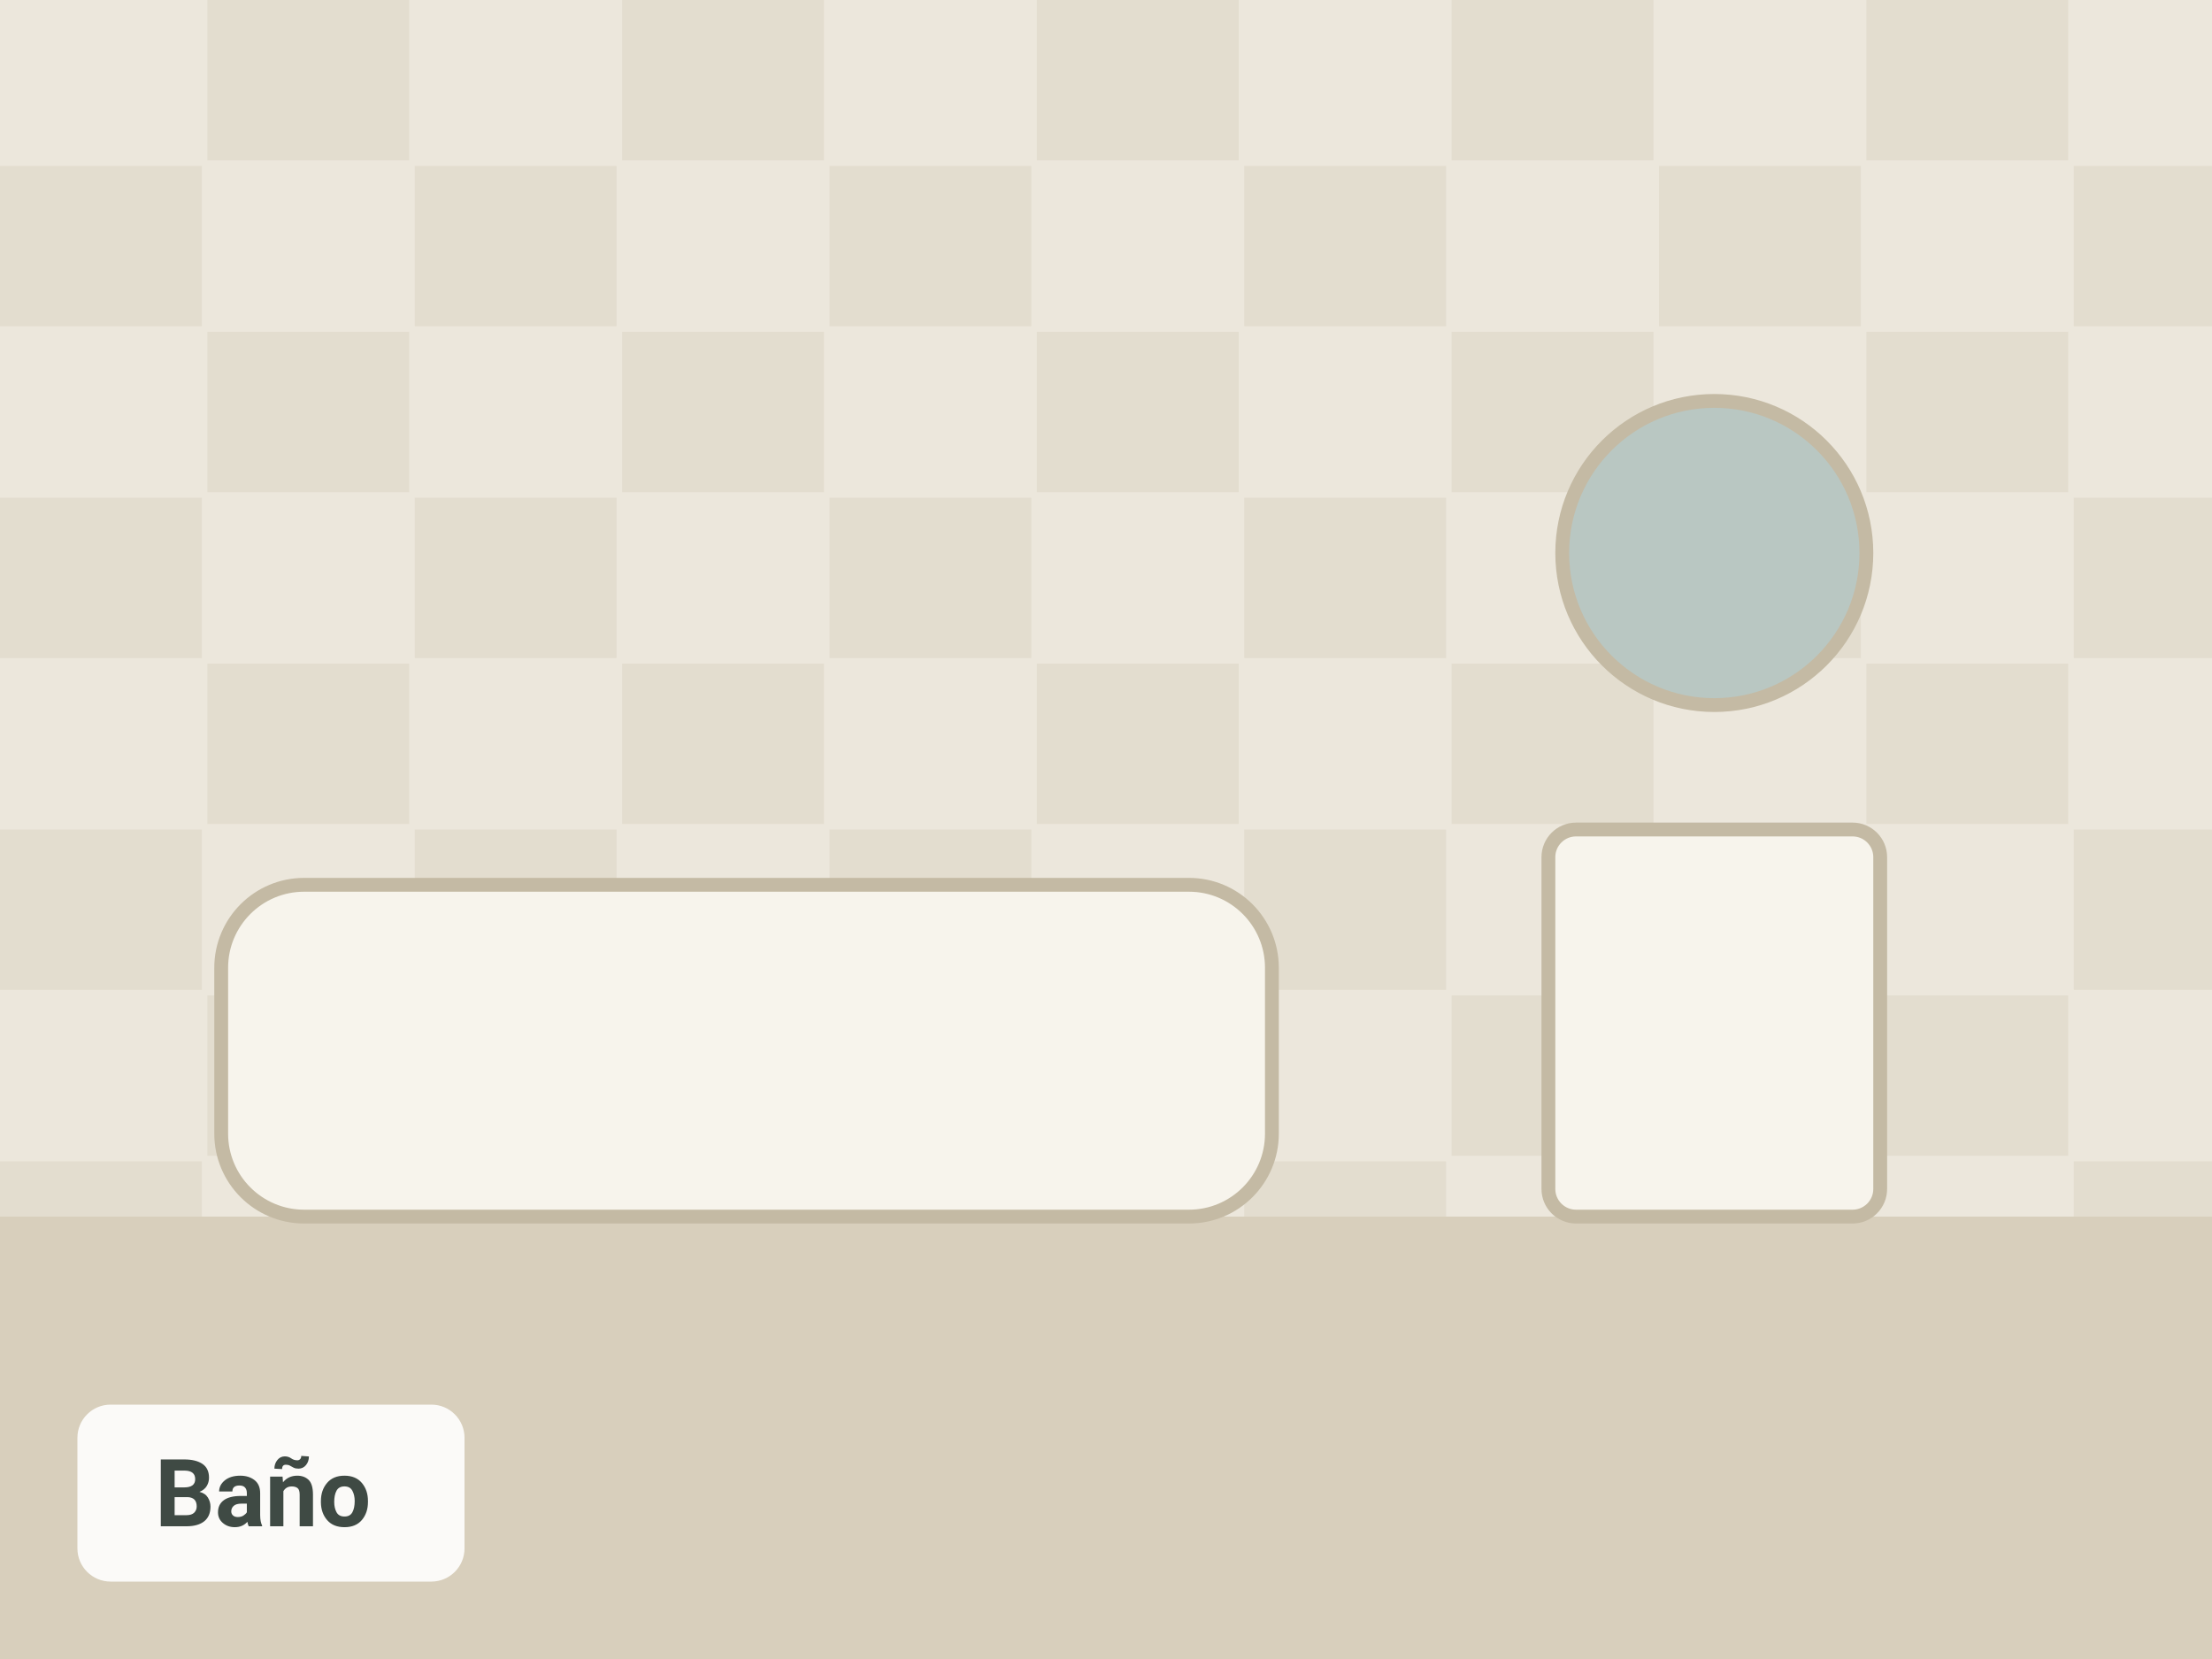
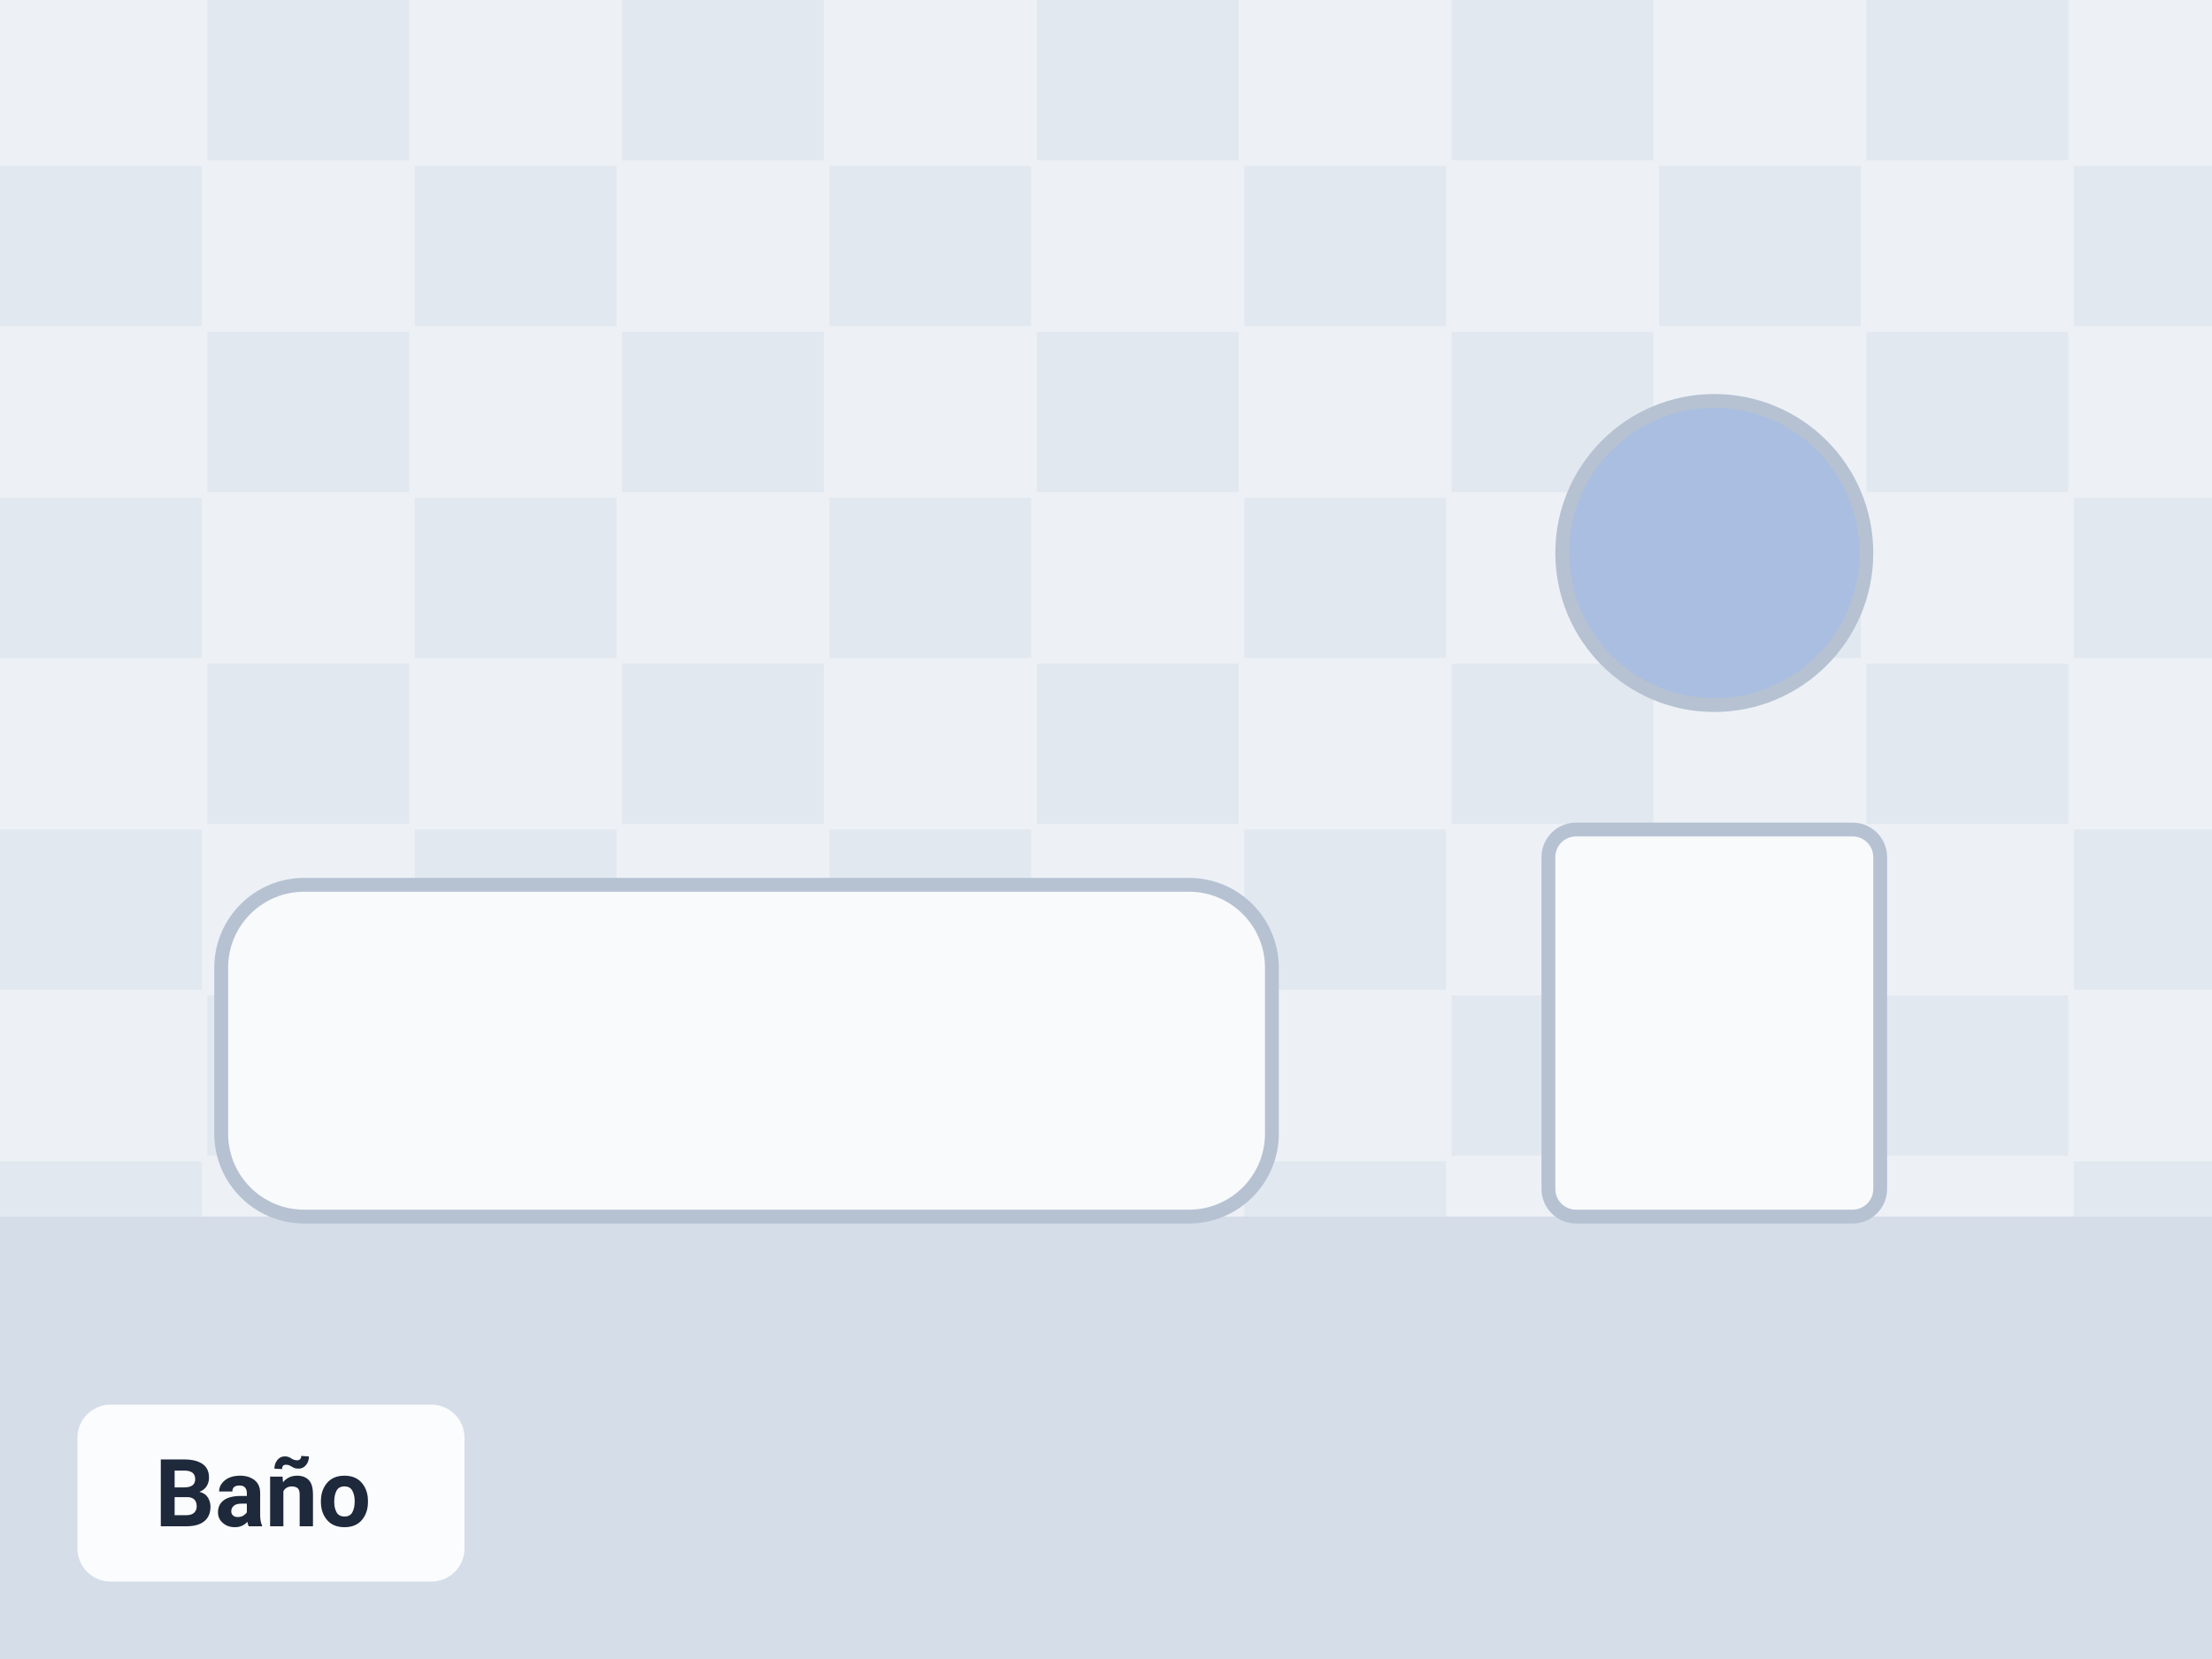
<svg xmlns="http://www.w3.org/2000/svg" width="800" height="600" viewBox="0 0 800 600">
-   <rect width="800" height="600" fill="#ECE7DC" />
-   <rect x="0" y="0" width="73" height="58" fill="#ECE7DC" />
-   <rect x="75" y="0" width="73" height="58" fill="#E3DDCF" />
-   <rect x="150" y="0" width="73" height="58" fill="#ECE7DC" />
-   <rect x="225" y="0" width="73" height="58" fill="#E3DDCF" />
-   <rect x="300" y="0" width="73" height="58" fill="#ECE7DC" />
-   <rect x="375" y="0" width="73" height="58" fill="#E3DDCF" />
-   <rect x="450" y="0" width="73" height="58" fill="#ECE7DC" />
-   <rect x="525" y="0" width="73" height="58" fill="#E3DDCF" />
-   <rect x="600" y="0" width="73" height="58" fill="#ECE7DC" />
-   <rect x="675" y="0" width="73" height="58" fill="#E3DDCF" />
-   <rect x="750" y="0" width="73" height="58" fill="#ECE7DC" />
-   <rect x="0" y="60" width="73" height="58" fill="#E3DDCF" />
-   <rect x="75" y="60" width="73" height="58" fill="#ECE7DC" />
-   <rect x="150" y="60" width="73" height="58" fill="#E3DDCF" />
-   <rect x="225" y="60" width="73" height="58" fill="#ECE7DC" />
-   <rect x="300" y="60" width="73" height="58" fill="#E3DDCF" />
-   <rect x="375" y="60" width="73" height="58" fill="#ECE7DC" />
-   <rect x="450" y="60" width="73" height="58" fill="#E3DDCF" />
-   <rect x="525" y="60" width="73" height="58" fill="#ECE7DC" />
-   <rect x="600" y="60" width="73" height="58" fill="#E3DDCF" />
-   <rect x="675" y="60" width="73" height="58" fill="#ECE7DC" />
-   <rect x="750" y="60" width="73" height="58" fill="#E3DDCF" />
-   <rect x="0" y="120" width="73" height="58" fill="#ECE7DC" />
-   <rect x="75" y="120" width="73" height="58" fill="#E3DDCF" />
-   <rect x="150" y="120" width="73" height="58" fill="#ECE7DC" />
-   <rect x="225" y="120" width="73" height="58" fill="#E3DDCF" />
-   <rect x="300" y="120" width="73" height="58" fill="#ECE7DC" />
-   <rect x="375" y="120" width="73" height="58" fill="#E3DDCF" />
-   <rect x="450" y="120" width="73" height="58" fill="#ECE7DC" />
-   <rect x="525" y="120" width="73" height="58" fill="#E3DDCF" />
-   <rect x="600" y="120" width="73" height="58" fill="#ECE7DC" />
-   <rect x="675" y="120" width="73" height="58" fill="#E3DDCF" />
-   <rect x="750" y="120" width="73" height="58" fill="#ECE7DC" />
-   <rect x="0" y="180" width="73" height="58" fill="#E3DDCF" />
-   <rect x="75" y="180" width="73" height="58" fill="#ECE7DC" />
-   <rect x="150" y="180" width="73" height="58" fill="#E3DDCF" />
-   <rect x="225" y="180" width="73" height="58" fill="#ECE7DC" />
-   <rect x="300" y="180" width="73" height="58" fill="#E3DDCF" />
-   <rect x="375" y="180" width="73" height="58" fill="#ECE7DC" />
-   <rect x="450" y="180" width="73" height="58" fill="#E3DDCF" />
-   <rect x="525" y="180" width="73" height="58" fill="#ECE7DC" />
-   <rect x="600" y="180" width="73" height="58" fill="#E3DDCF" />
-   <rect x="675" y="180" width="73" height="58" fill="#ECE7DC" />
-   <rect x="750" y="180" width="73" height="58" fill="#E3DDCF" />
-   <rect x="0" y="240" width="73" height="58" fill="#ECE7DC" />
-   <rect x="75" y="240" width="73" height="58" fill="#E3DDCF" />
-   <rect x="150" y="240" width="73" height="58" fill="#ECE7DC" />
-   <rect x="225" y="240" width="73" height="58" fill="#E3DDCF" />
-   <rect x="300" y="240" width="73" height="58" fill="#ECE7DC" />
-   <rect x="375" y="240" width="73" height="58" fill="#E3DDCF" />
-   <rect x="450" y="240" width="73" height="58" fill="#ECE7DC" />
-   <rect x="525" y="240" width="73" height="58" fill="#E3DDCF" />
-   <rect x="600" y="240" width="73" height="58" fill="#ECE7DC" />
-   <rect x="675" y="240" width="73" height="58" fill="#E3DDCF" />
-   <rect x="750" y="240" width="73" height="58" fill="#ECE7DC" />
-   <rect x="0" y="300" width="73" height="58" fill="#E3DDCF" />
-   <rect x="75" y="300" width="73" height="58" fill="#ECE7DC" />
-   <rect x="150" y="300" width="73" height="58" fill="#E3DDCF" />
-   <rect x="225" y="300" width="73" height="58" fill="#ECE7DC" />
-   <rect x="300" y="300" width="73" height="58" fill="#E3DDCF" />
-   <rect x="375" y="300" width="73" height="58" fill="#ECE7DC" />
-   <rect x="450" y="300" width="73" height="58" fill="#E3DDCF" />
-   <rect x="525" y="300" width="73" height="58" fill="#ECE7DC" />
-   <rect x="600" y="300" width="73" height="58" fill="#E3DDCF" />
-   <rect x="675" y="300" width="73" height="58" fill="#ECE7DC" />
-   <rect x="750" y="300" width="73" height="58" fill="#E3DDCF" />
-   <rect x="0" y="360" width="73" height="58" fill="#ECE7DC" />
-   <rect x="75" y="360" width="73" height="58" fill="#E3DDCF" />
-   <rect x="150" y="360" width="73" height="58" fill="#ECE7DC" />
-   <rect x="225" y="360" width="73" height="58" fill="#E3DDCF" />
-   <rect x="300" y="360" width="73" height="58" fill="#ECE7DC" />
-   <rect x="375" y="360" width="73" height="58" fill="#E3DDCF" />
-   <rect x="450" y="360" width="73" height="58" fill="#ECE7DC" />
-   <rect x="525" y="360" width="73" height="58" fill="#E3DDCF" />
-   <rect x="600" y="360" width="73" height="58" fill="#ECE7DC" />
-   <rect x="675" y="360" width="73" height="58" fill="#E3DDCF" />
-   <rect x="750" y="360" width="73" height="58" fill="#ECE7DC" />
-   <rect x="0" y="420" width="73" height="58" fill="#E3DDCF" />
-   <rect x="75" y="420" width="73" height="58" fill="#ECE7DC" />
-   <rect x="150" y="420" width="73" height="58" fill="#E3DDCF" />
-   <rect x="225" y="420" width="73" height="58" fill="#ECE7DC" />
-   <rect x="300" y="420" width="73" height="58" fill="#E3DDCF" />
-   <rect x="375" y="420" width="73" height="58" fill="#ECE7DC" />
-   <rect x="450" y="420" width="73" height="58" fill="#E3DDCF" />
-   <rect x="525" y="420" width="73" height="58" fill="#ECE7DC" />
-   <rect x="600" y="420" width="73" height="58" fill="#E3DDCF" />
-   <rect x="675" y="420" width="73" height="58" fill="#ECE7DC" />
-   <rect x="750" y="420" width="73" height="58" fill="#E3DDCF" />
-   <polygon points="0,440 800,440 800,600 0,600" fill="#D8CFBC" />
-   <rect x="80" y="320" width="380" height="120" rx="30" fill="#F7F4EC" stroke="#C4BAA4" stroke-width="5" />
-   <rect x="560" y="300" width="120" height="140" rx="10" fill="#F7F4EC" stroke="#C4BAA4" stroke-width="5" />
-   <circle cx="620" cy="200" r="55" fill="#B9C7C2" stroke="#C4BAA4" stroke-width="5" />
+   <rect width="800" height="600" fill="#EDF1F6" />
+   <rect x="0" y="0" width="73" height="58" fill="#EDF1F6" />
+   <rect x="75" y="0" width="73" height="58" fill="#E2E8F0" />
+   <rect x="150" y="0" width="73" height="58" fill="#EDF1F6" />
+   <rect x="225" y="0" width="73" height="58" fill="#E2E8F0" />
+   <rect x="300" y="0" width="73" height="58" fill="#EDF1F6" />
+   <rect x="375" y="0" width="73" height="58" fill="#E2E8F0" />
+   <rect x="450" y="0" width="73" height="58" fill="#EDF1F6" />
+   <rect x="525" y="0" width="73" height="58" fill="#E2E8F0" />
+   <rect x="600" y="0" width="73" height="58" fill="#EDF1F6" />
+   <rect x="675" y="0" width="73" height="58" fill="#E2E8F0" />
+   <rect x="750" y="0" width="73" height="58" fill="#EDF1F6" />
+   <rect x="0" y="60" width="73" height="58" fill="#E2E8F0" />
+   <rect x="75" y="60" width="73" height="58" fill="#EDF1F6" />
+   <rect x="150" y="60" width="73" height="58" fill="#E2E8F0" />
+   <rect x="225" y="60" width="73" height="58" fill="#EDF1F6" />
+   <rect x="300" y="60" width="73" height="58" fill="#E2E8F0" />
+   <rect x="375" y="60" width="73" height="58" fill="#EDF1F6" />
+   <rect x="450" y="60" width="73" height="58" fill="#E2E8F0" />
+   <rect x="525" y="60" width="73" height="58" fill="#EDF1F6" />
+   <rect x="600" y="60" width="73" height="58" fill="#E2E8F0" />
+   <rect x="675" y="60" width="73" height="58" fill="#EDF1F6" />
+   <rect x="750" y="60" width="73" height="58" fill="#E2E8F0" />
+   <rect x="0" y="120" width="73" height="58" fill="#EDF1F6" />
+   <rect x="75" y="120" width="73" height="58" fill="#E2E8F0" />
+   <rect x="150" y="120" width="73" height="58" fill="#EDF1F6" />
+   <rect x="225" y="120" width="73" height="58" fill="#E2E8F0" />
+   <rect x="300" y="120" width="73" height="58" fill="#EDF1F6" />
+   <rect x="375" y="120" width="73" height="58" fill="#E2E8F0" />
+   <rect x="450" y="120" width="73" height="58" fill="#EDF1F6" />
+   <rect x="525" y="120" width="73" height="58" fill="#E2E8F0" />
+   <rect x="600" y="120" width="73" height="58" fill="#EDF1F6" />
+   <rect x="675" y="120" width="73" height="58" fill="#E2E8F0" />
+   <rect x="750" y="120" width="73" height="58" fill="#EDF1F6" />
+   <rect x="0" y="180" width="73" height="58" fill="#E2E8F0" />
+   <rect x="75" y="180" width="73" height="58" fill="#EDF1F6" />
+   <rect x="150" y="180" width="73" height="58" fill="#E2E8F0" />
+   <rect x="225" y="180" width="73" height="58" fill="#EDF1F6" />
+   <rect x="300" y="180" width="73" height="58" fill="#E2E8F0" />
+   <rect x="375" y="180" width="73" height="58" fill="#EDF1F6" />
+   <rect x="450" y="180" width="73" height="58" fill="#E2E8F0" />
+   <rect x="525" y="180" width="73" height="58" fill="#EDF1F6" />
+   <rect x="600" y="180" width="73" height="58" fill="#E2E8F0" />
+   <rect x="675" y="180" width="73" height="58" fill="#EDF1F6" />
+   <rect x="750" y="180" width="73" height="58" fill="#E2E8F0" />
+   <rect x="0" y="240" width="73" height="58" fill="#EDF1F6" />
+   <rect x="75" y="240" width="73" height="58" fill="#E2E8F0" />
+   <rect x="150" y="240" width="73" height="58" fill="#EDF1F6" />
+   <rect x="225" y="240" width="73" height="58" fill="#E2E8F0" />
+   <rect x="300" y="240" width="73" height="58" fill="#EDF1F6" />
+   <rect x="375" y="240" width="73" height="58" fill="#E2E8F0" />
+   <rect x="450" y="240" width="73" height="58" fill="#EDF1F6" />
+   <rect x="525" y="240" width="73" height="58" fill="#E2E8F0" />
+   <rect x="600" y="240" width="73" height="58" fill="#EDF1F6" />
+   <rect x="675" y="240" width="73" height="58" fill="#E2E8F0" />
+   <rect x="750" y="240" width="73" height="58" fill="#EDF1F6" />
+   <rect x="0" y="300" width="73" height="58" fill="#E2E8F0" />
+   <rect x="75" y="300" width="73" height="58" fill="#EDF1F6" />
+   <rect x="150" y="300" width="73" height="58" fill="#E2E8F0" />
+   <rect x="225" y="300" width="73" height="58" fill="#EDF1F6" />
+   <rect x="300" y="300" width="73" height="58" fill="#E2E8F0" />
+   <rect x="375" y="300" width="73" height="58" fill="#EDF1F6" />
+   <rect x="450" y="300" width="73" height="58" fill="#E2E8F0" />
+   <rect x="525" y="300" width="73" height="58" fill="#EDF1F6" />
+   <rect x="600" y="300" width="73" height="58" fill="#E2E8F0" />
+   <rect x="675" y="300" width="73" height="58" fill="#EDF1F6" />
+   <rect x="750" y="300" width="73" height="58" fill="#E2E8F0" />
+   <rect x="0" y="360" width="73" height="58" fill="#EDF1F6" />
+   <rect x="75" y="360" width="73" height="58" fill="#E2E8F0" />
+   <rect x="150" y="360" width="73" height="58" fill="#EDF1F6" />
+   <rect x="225" y="360" width="73" height="58" fill="#E2E8F0" />
+   <rect x="300" y="360" width="73" height="58" fill="#EDF1F6" />
+   <rect x="375" y="360" width="73" height="58" fill="#E2E8F0" />
+   <rect x="450" y="360" width="73" height="58" fill="#EDF1F6" />
+   <rect x="525" y="360" width="73" height="58" fill="#E2E8F0" />
+   <rect x="600" y="360" width="73" height="58" fill="#EDF1F6" />
+   <rect x="675" y="360" width="73" height="58" fill="#E2E8F0" />
+   <rect x="750" y="360" width="73" height="58" fill="#EDF1F6" />
+   <rect x="0" y="420" width="73" height="58" fill="#E2E8F0" />
+   <rect x="75" y="420" width="73" height="58" fill="#EDF1F6" />
+   <rect x="150" y="420" width="73" height="58" fill="#E2E8F0" />
+   <rect x="225" y="420" width="73" height="58" fill="#EDF1F6" />
+   <rect x="300" y="420" width="73" height="58" fill="#E2E8F0" />
+   <rect x="375" y="420" width="73" height="58" fill="#EDF1F6" />
+   <rect x="450" y="420" width="73" height="58" fill="#E2E8F0" />
+   <rect x="525" y="420" width="73" height="58" fill="#EDF1F6" />
+   <rect x="600" y="420" width="73" height="58" fill="#E2E8F0" />
+   <rect x="675" y="420" width="73" height="58" fill="#EDF1F6" />
+   <rect x="750" y="420" width="73" height="58" fill="#E2E8F0" />
+   <polygon points="0,440 800,440 800,600 0,600" fill="#D5DDE8" />
+   <rect x="80" y="320" width="380" height="120" rx="30" fill="#F8FAFC" stroke="#B6C2D2" stroke-width="5" />
+   <rect x="560" y="300" width="120" height="140" rx="10" fill="#F8FAFC" stroke="#B6C2D2" stroke-width="5" />
+   <circle cx="620" cy="200" r="55" fill="#A9BEE0" stroke="#B6C2D2" stroke-width="5" />
  <rect x="28" y="508" rx="12" width="140" height="64" fill="#FFFFFF" fill-opacity="0.9" />
-   <text x="56" y="552" font-family="system-ui, -apple-system, Segoe UI, Roboto, sans-serif" font-size="34" font-weight="600" fill="#3F4A44">Baño</text>
+   <text x="56" y="552" font-family="system-ui, -apple-system, Segoe UI, Roboto, sans-serif" font-size="34" font-weight="600" fill="#1E293B">Baño</text>
</svg>
